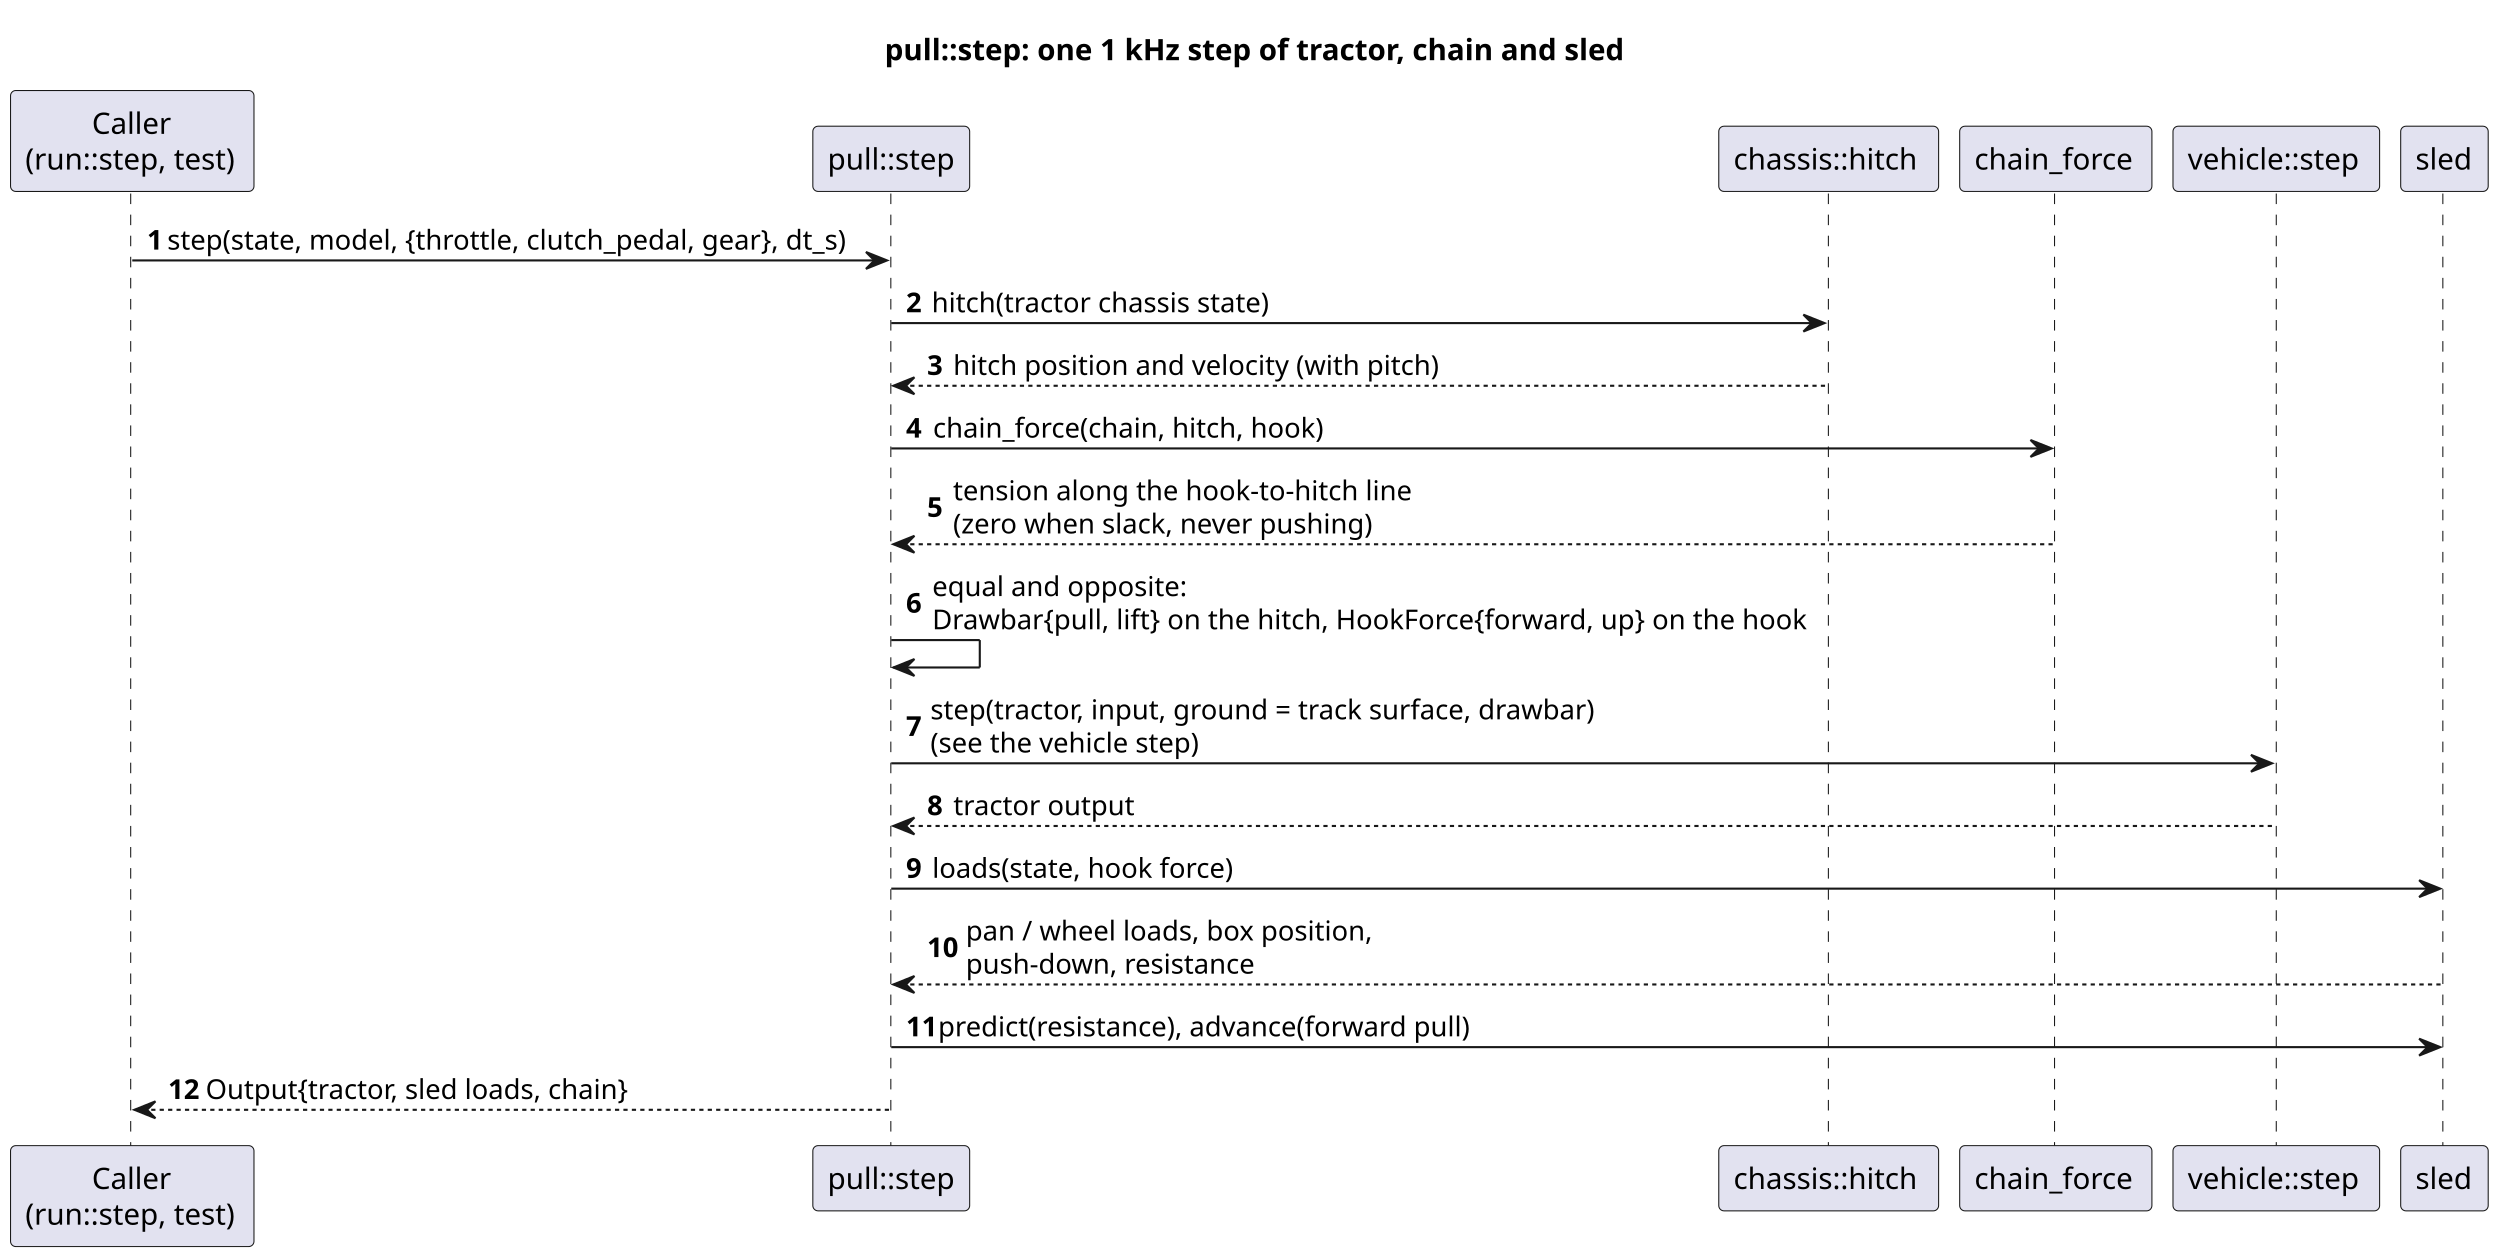
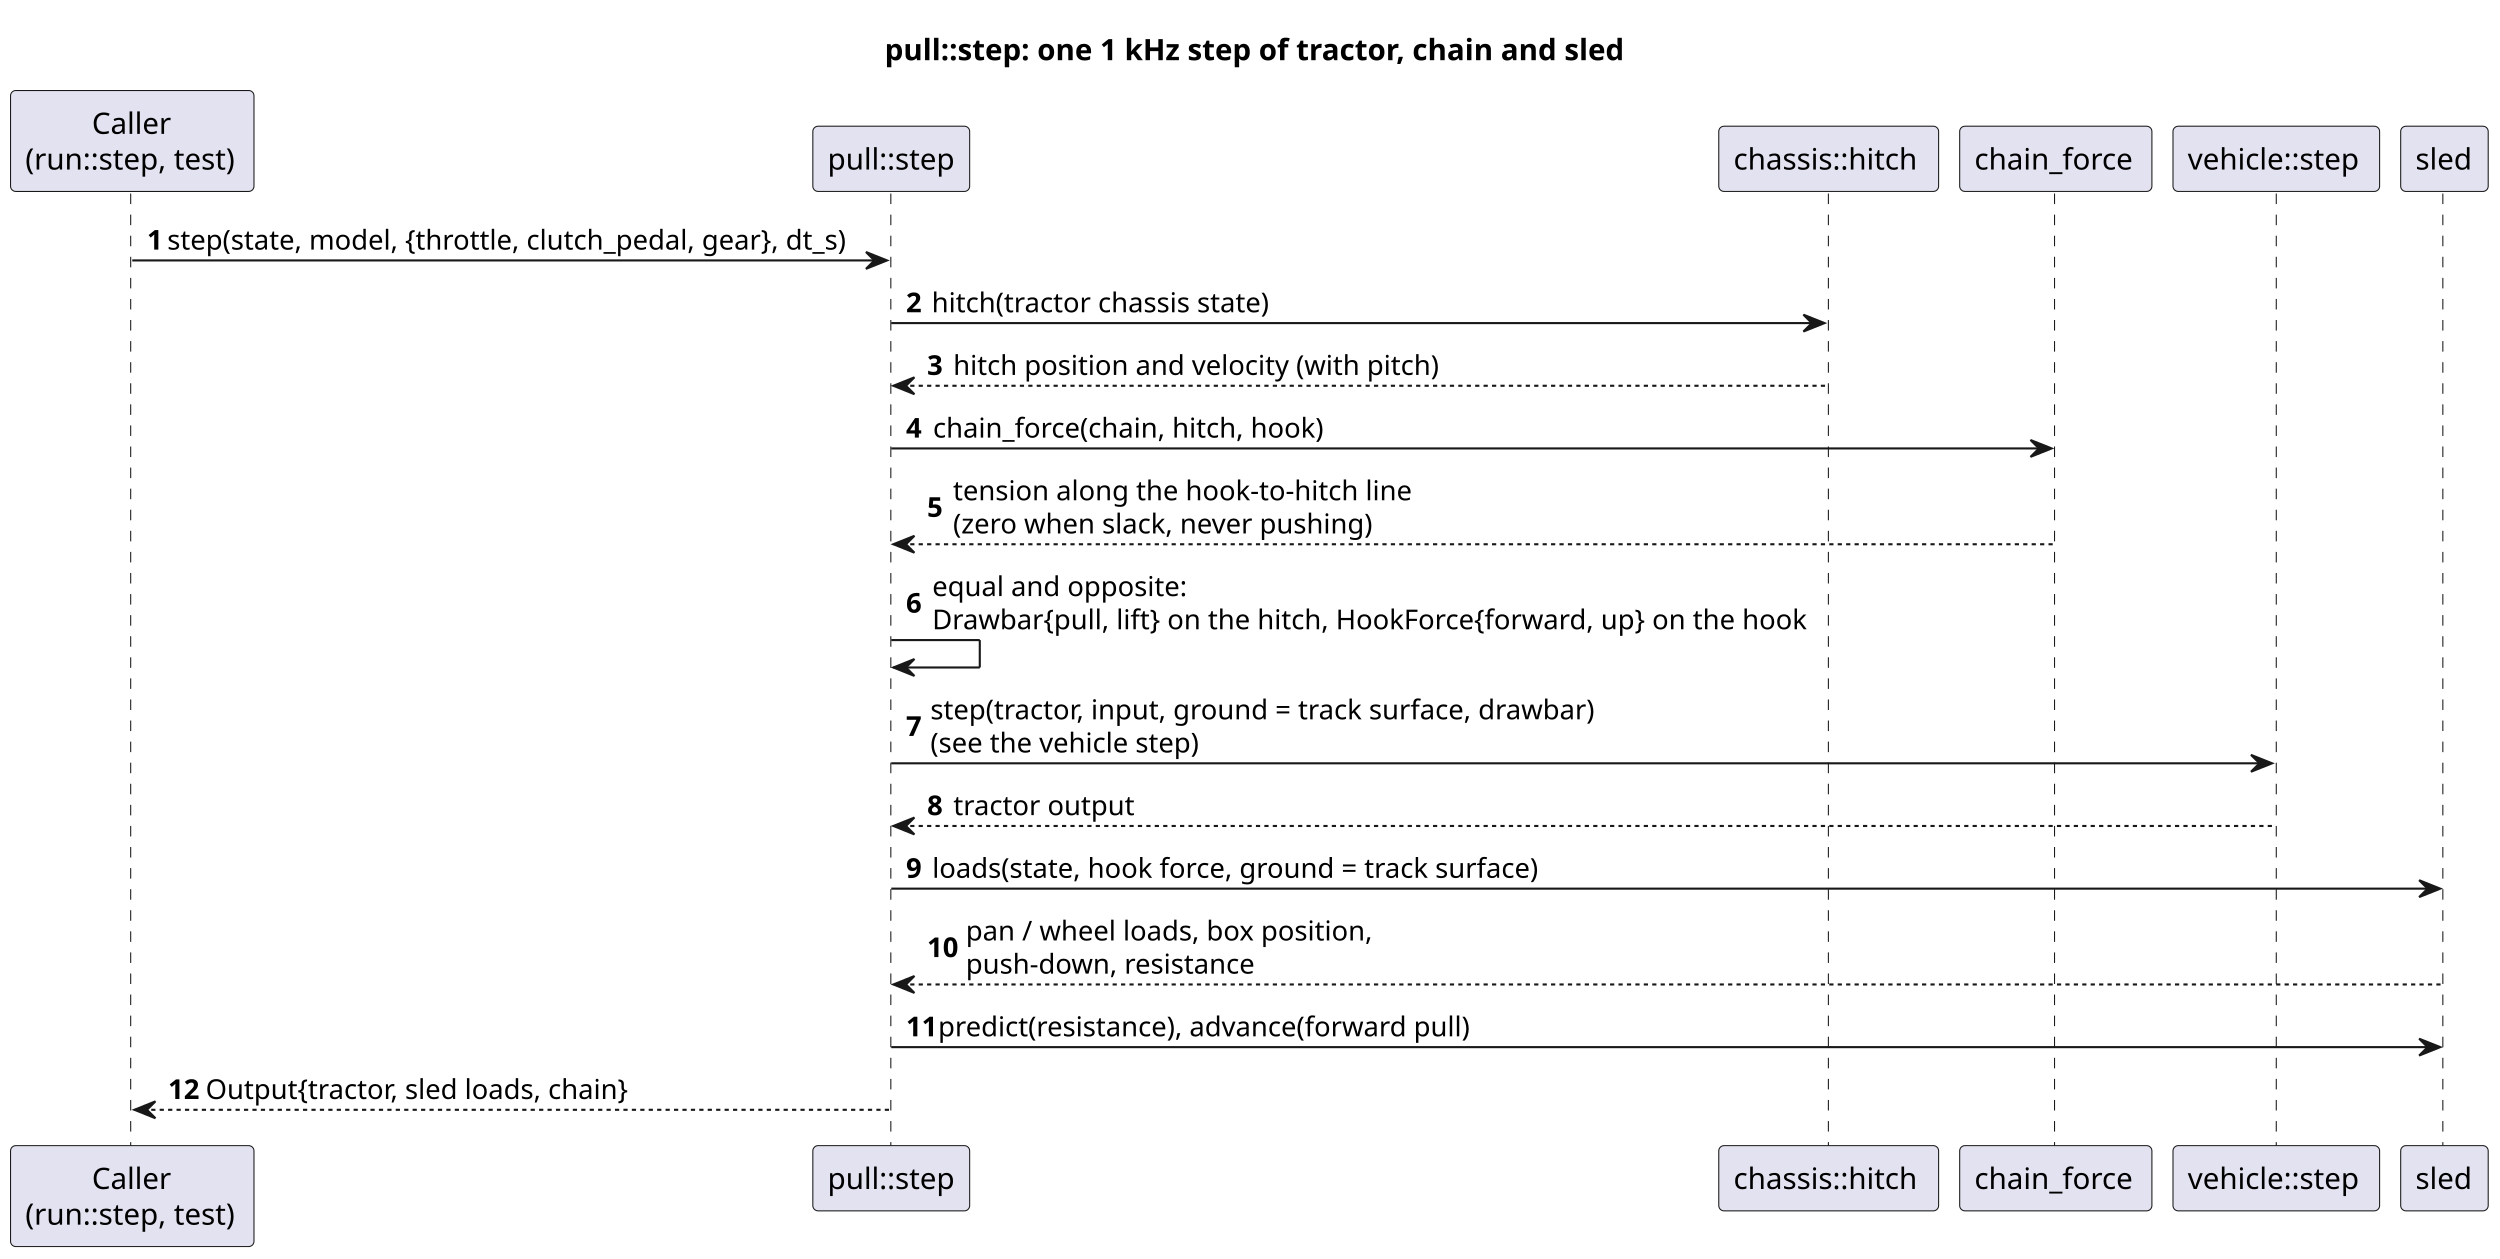
<svg xmlns="http://www.w3.org/2000/svg" contentStyleType="text/css" height="597px" preserveAspectRatio="none" style="width:1186px;height:597px;background:#FFFFFF;" version="1.1" viewBox="0 0 1186 597" width="1186px" zoomAndPan="magnify">
  <defs />
  <g>
    <text fill="#000000" font-family="sans-serif" font-size="14" font-weight="bold" lengthAdjust="spacing" textLength="345.037" x="419.682" y="28.562">pull::step: one 1 kHz step of tractor, chain and sled</text>
    <line style="stroke:#181818;stroke-width:0.5;stroke-dasharray:5.0,5.0;" x1="62" x2="62" y1="91.818" y2="544.49" />
    <line style="stroke:#181818;stroke-width:0.5;stroke-dasharray:5.0,5.0;" x1="422.607" x2="422.607" y1="91.818" y2="544.49" />
    <line style="stroke:#181818;stroke-width:0.5;stroke-dasharray:5.0,5.0;" x1="867.385" x2="867.385" y1="91.818" y2="544.49" />
    <line style="stroke:#181818;stroke-width:0.5;stroke-dasharray:5.0,5.0;" x1="974.674" x2="974.674" y1="91.818" y2="544.49" />
    <line style="stroke:#181818;stroke-width:0.5;stroke-dasharray:5.0,5.0;" x1="1079.865" x2="1079.865" y1="91.818" y2="544.49" />
    <line style="stroke:#181818;stroke-width:0.5;stroke-dasharray:5.0,5.0;" x1="1158.886" x2="1158.886" y1="91.818" y2="544.49" />
    <rect fill="#E2E2F0" height="47.879" rx="2.5" ry="2.5" style="stroke:#181818;stroke-width:0.5;" width="115.486" x="5" y="42.94" />
    <text fill="#000000" font-family="sans-serif" font-size="14" lengthAdjust="spacing" textLength="38.302" x="43.592" y="63.502">Caller</text>
    <text fill="#000000" font-family="sans-serif" font-size="14" lengthAdjust="spacing" textLength="101.486" x="12" y="80.441">(run::step, test)</text>
    <rect fill="#E2E2F0" height="47.879" rx="2.5" ry="2.5" style="stroke:#181818;stroke-width:0.5;" width="115.486" x="5" y="543.49" />
    <text fill="#000000" font-family="sans-serif" font-size="14" lengthAdjust="spacing" textLength="38.302" x="43.592" y="564.053">Caller</text>
    <text fill="#000000" font-family="sans-serif" font-size="14" lengthAdjust="spacing" textLength="101.486" x="12" y="580.992">(run::step, test)</text>
    <rect fill="#E2E2F0" height="30.939" rx="2.5" ry="2.5" style="stroke:#181818;stroke-width:0.5;" width="74.402" x="385.607" y="59.879" />
    <text fill="#000000" font-family="sans-serif" font-size="14" lengthAdjust="spacing" textLength="60.402" x="392.607" y="80.441">pull::step</text>
    <rect fill="#E2E2F0" height="30.939" rx="2.5" ry="2.5" style="stroke:#181818;stroke-width:0.5;" width="74.402" x="385.607" y="543.49" />
    <text fill="#000000" font-family="sans-serif" font-size="14" lengthAdjust="spacing" textLength="60.402" x="392.607" y="564.053">pull::step</text>
    <rect fill="#E2E2F0" height="30.939" rx="2.5" ry="2.5" style="stroke:#181818;stroke-width:0.5;" width="104.289" x="815.385" y="59.879" />
    <text fill="#000000" font-family="sans-serif" font-size="14" lengthAdjust="spacing" textLength="90.289" x="822.385" y="80.441">chassis::hitch</text>
    <rect fill="#E2E2F0" height="30.939" rx="2.5" ry="2.5" style="stroke:#181818;stroke-width:0.5;" width="104.289" x="815.385" y="543.49" />
    <text fill="#000000" font-family="sans-serif" font-size="14" lengthAdjust="spacing" textLength="90.289" x="822.385" y="564.053">chassis::hitch</text>
    <rect fill="#E2E2F0" height="30.939" rx="2.5" ry="2.5" style="stroke:#181818;stroke-width:0.5;" width="91.191" x="929.674" y="59.879" />
    <text fill="#000000" font-family="sans-serif" font-size="14" lengthAdjust="spacing" textLength="77.191" x="936.674" y="80.441">chain_force</text>
    <rect fill="#E2E2F0" height="30.939" rx="2.5" ry="2.5" style="stroke:#181818;stroke-width:0.5;" width="91.191" x="929.674" y="543.49" />
    <text fill="#000000" font-family="sans-serif" font-size="14" lengthAdjust="spacing" textLength="77.191" x="936.674" y="564.053">chain_force</text>
    <rect fill="#E2E2F0" height="30.939" rx="2.5" ry="2.5" style="stroke:#181818;stroke-width:0.5;" width="98.02" x="1030.865" y="59.879" />
    <text fill="#000000" font-family="sans-serif" font-size="14" lengthAdjust="spacing" textLength="84.02" x="1037.865" y="80.441">vehicle::step</text>
    <rect fill="#E2E2F0" height="30.939" rx="2.5" ry="2.5" style="stroke:#181818;stroke-width:0.5;" width="98.02" x="1030.865" y="543.49" />
    <text fill="#000000" font-family="sans-serif" font-size="14" lengthAdjust="spacing" textLength="84.02" x="1037.865" y="564.053">vehicle::step</text>
    <rect fill="#E2E2F0" height="30.939" rx="2.5" ry="2.5" style="stroke:#181818;stroke-width:0.5;" width="41.515" x="1138.886" y="59.879" />
    <text fill="#000000" font-family="sans-serif" font-size="14" lengthAdjust="spacing" textLength="27.515" x="1145.886" y="80.441">sled</text>
    <rect fill="#E2E2F0" height="30.939" rx="2.5" ry="2.5" style="stroke:#181818;stroke-width:0.5;" width="41.515" x="1138.886" y="543.49" />
    <text fill="#000000" font-family="sans-serif" font-size="14" lengthAdjust="spacing" textLength="27.515" x="1145.886" y="564.053">sled</text>
    <polygon fill="#181818" points="410.808,119.548,420.808,123.548,410.808,127.548,414.808,123.548" style="stroke:#181818;stroke-width:1.0;" />
    <line style="stroke:#181818;stroke-width:1.0;" x1="62.743" x2="416.808" y1="123.548" y2="123.548" />
    <text fill="#000000" font-family="sans-serif" font-size="13" font-weight="bold" lengthAdjust="spacing" textLength="5.605" x="69.743" y="118.412">1</text>
    <text fill="#000000" font-family="sans-serif" font-size="13" lengthAdjust="spacing" textLength="326.46" x="79.348" y="118.412">step(state, model, {throttle, clutch_pedal, gear}, dt_s)</text>
    <polygon fill="#181818" points="855.529,149.277,865.529,153.277,855.529,157.277,859.529,153.277" style="stroke:#181818;stroke-width:1.0;" />
    <line style="stroke:#181818;stroke-width:1.0;" x1="422.808" x2="861.529" y1="153.277" y2="153.277" />
    <text fill="#000000" font-family="sans-serif" font-size="13" font-weight="bold" lengthAdjust="spacing" textLength="8.188" x="429.808" y="148.142">2</text>
    <text fill="#000000" font-family="sans-serif" font-size="13" lengthAdjust="spacing" textLength="164.208" x="441.997" y="148.142">hitch(tractor chassis state)</text>
    <polygon fill="#181818" points="433.808,179.007,423.808,183.007,433.808,187.007,429.808,183.007" style="stroke:#181818;stroke-width:1.0;" />
    <line style="stroke:#181818;stroke-width:1.0;stroke-dasharray:2.0,2.0;" x1="427.808" x2="866.529" y1="183.007" y2="183.007" />
    <text fill="#000000" font-family="sans-serif" font-size="13" font-weight="bold" lengthAdjust="spacing" textLength="8.392" x="439.808" y="177.871">3</text>
    <text fill="#000000" font-family="sans-serif" font-size="13" lengthAdjust="spacing" textLength="233.714" x="452.2" y="177.871">hitch position and velocity (with pitch)</text>
    <polygon fill="#181818" points="963.269,208.736,973.269,212.736,963.269,216.736,967.269,212.736" style="stroke:#181818;stroke-width:1.0;" />
    <line style="stroke:#181818;stroke-width:1.0;" x1="422.808" x2="969.269" y1="212.736" y2="212.736" />
    <text fill="#000000" font-family="sans-serif" font-size="13" font-weight="bold" lengthAdjust="spacing" textLength="8.791" x="429.808" y="207.601">4</text>
    <text fill="#000000" font-family="sans-serif" font-size="13" lengthAdjust="spacing" textLength="189.82" x="442.6" y="207.601">chain_force(chain, hitch, hook)</text>
    <polygon fill="#181818" points="433.808,254.195,423.808,258.195,433.808,262.195,429.808,258.195" style="stroke:#181818;stroke-width:1.0;" />
    <line style="stroke:#181818;stroke-width:1.0;stroke-dasharray:2.0,2.0;" x1="427.808" x2="974.269" y1="258.195" y2="258.195" />
    <text fill="#000000" font-family="sans-serif" font-size="13" font-weight="bold" lengthAdjust="spacing" textLength="8.309" x="439.808" y="245.195">5</text>
    <text fill="#000000" font-family="sans-serif" font-size="13" lengthAdjust="spacing" textLength="219.216" x="452.117" y="237.33">tension along the hook-to-hitch line</text>
    <text fill="#000000" font-family="sans-serif" font-size="13" lengthAdjust="spacing" textLength="204.794" x="452.117" y="253.06">(zero when slack, never pushing)</text>
    <line style="stroke:#181818;stroke-width:1.0;" x1="422.808" x2="464.808" y1="303.654" y2="303.654" />
    <line style="stroke:#181818;stroke-width:1.0;" x1="464.808" x2="464.808" y1="303.654" y2="316.654" />
    <line style="stroke:#181818;stroke-width:1.0;" x1="423.808" x2="464.808" y1="316.654" y2="316.654" />
    <polygon fill="#181818" points="433.808,312.654,423.808,316.654,433.808,320.654,429.808,316.654" style="stroke:#181818;stroke-width:1.0;" />
    <text fill="#000000" font-family="sans-serif" font-size="13" font-weight="bold" lengthAdjust="spacing" textLength="8.442" x="429.808" y="290.654">6</text>
    <text fill="#000000" font-family="sans-serif" font-size="13" lengthAdjust="spacing" textLength="121.024" x="442.25" y="282.789">equal and opposite:</text>
    <text fill="#000000" font-family="sans-serif" font-size="13" lengthAdjust="spacing" textLength="418.279" x="442.25" y="298.519">Drawbar{pull, lift} on the hitch, HookForce{forward, up} on the hook</text>
    <polygon fill="#181818" points="1067.876,358.113,1077.876,362.113,1067.876,366.113,1071.876,362.113" style="stroke:#181818;stroke-width:1.0;" />
    <line style="stroke:#181818;stroke-width:1.0;" x1="422.808" x2="1073.876" y1="362.113" y2="362.113" />
    <text fill="#000000" font-family="sans-serif" font-size="13" font-weight="bold" lengthAdjust="spacing" textLength="7.56" x="429.808" y="349.113">7</text>
    <text fill="#000000" font-family="sans-serif" font-size="13" lengthAdjust="spacing" textLength="321.959" x="441.368" y="341.248">step(tractor, input, ground = track surface, drawbar)</text>
    <text fill="#000000" font-family="sans-serif" font-size="13" lengthAdjust="spacing" textLength="132.52" x="441.368" y="356.978">(see the vehicle step)</text>
    <polygon fill="#181818" points="433.808,387.843,423.808,391.843,433.808,395.843,429.808,391.843" style="stroke:#181818;stroke-width:1.0;" />
    <line style="stroke:#181818;stroke-width:1.0;stroke-dasharray:2.0,2.0;" x1="427.808" x2="1078.876" y1="391.843" y2="391.843" />
    <text fill="#000000" font-family="sans-serif" font-size="13" font-weight="bold" lengthAdjust="spacing" textLength="8.461" x="439.808" y="386.707">8</text>
    <text fill="#000000" font-family="sans-serif" font-size="13" lengthAdjust="spacing" textLength="84.106" x="452.269" y="386.707">tractor output</text>
    <polygon fill="#181818" points="1147.643,417.572,1157.643,421.572,1147.643,425.572,1151.643,421.572" style="stroke:#181818;stroke-width:1.0;" />
    <line style="stroke:#181818;stroke-width:1.0;" x1="422.808" x2="1153.643" y1="421.572" y2="421.572" />
    <text fill="#000000" font-family="sans-serif" font-size="13" font-weight="bold" lengthAdjust="spacing" textLength="8.442" x="429.808" y="416.437">9</text>
-     <text fill="#000000" font-family="sans-serif" font-size="13" lengthAdjust="spacing" textLength="146.77" x="442.25" y="416.437">loads(state, hook force)</text>
+     <text fill="#000000" font-family="sans-serif" font-size="13" lengthAdjust="spacing" textLength="295.299" x="442.25" y="416.437">loads(state, hook force, ground = track surface)</text>
    <polygon fill="#181818" points="433.808,463.031,423.808,467.031,433.808,471.031,429.808,467.031" style="stroke:#181818;stroke-width:1.0;" />
    <line style="stroke:#181818;stroke-width:1.0;stroke-dasharray:2.0,2.0;" x1="427.808" x2="1158.643" y1="467.031" y2="467.031" />
    <text fill="#000000" font-family="sans-serif" font-size="13" font-weight="bold" lengthAdjust="spacing" textLength="14.371" x="439.808" y="454.031">10</text>
    <text fill="#000000" font-family="sans-serif" font-size="13" lengthAdjust="spacing" textLength="194.587" x="458.179" y="446.166">pan / wheel loads, box position,</text>
    <text fill="#000000" font-family="sans-serif" font-size="13" lengthAdjust="spacing" textLength="141.235" x="458.179" y="461.896">push-down, resistance</text>
    <polygon fill="#181818" points="1147.643,492.761,1157.643,496.761,1147.643,500.761,1151.643,496.761" style="stroke:#181818;stroke-width:1.0;" />
    <line style="stroke:#181818;stroke-width:1.0;" x1="422.808" x2="1153.643" y1="496.761" y2="496.761" />
    <text fill="#000000" font-family="sans-serif" font-size="13" font-weight="bold" lengthAdjust="spacing" textLength="11.21" x="429.808" y="491.625">11</text>
    <text fill="#000000" font-family="sans-serif" font-size="13" lengthAdjust="spacing" textLength="259.619" x="445.018" y="491.625">predict(resistance), advance(forward pull)</text>
    <polygon fill="#181818" points="73.743,522.49,63.743,526.49,73.743,530.49,69.743,526.49" style="stroke:#181818;stroke-width:1.0;" />
    <line style="stroke:#181818;stroke-width:1.0;stroke-dasharray:2.0,2.0;" x1="67.743" x2="421.808" y1="526.49" y2="526.49" />
    <text fill="#000000" font-family="sans-serif" font-size="13" font-weight="bold" lengthAdjust="spacing" textLength="13.793" x="79.743" y="521.355">12</text>
    <text fill="#000000" font-family="sans-serif" font-size="13" lengthAdjust="spacing" textLength="203.995" x="97.537" y="521.355">Output{tractor, sled loads, chain}</text>
  </g>
</svg>
